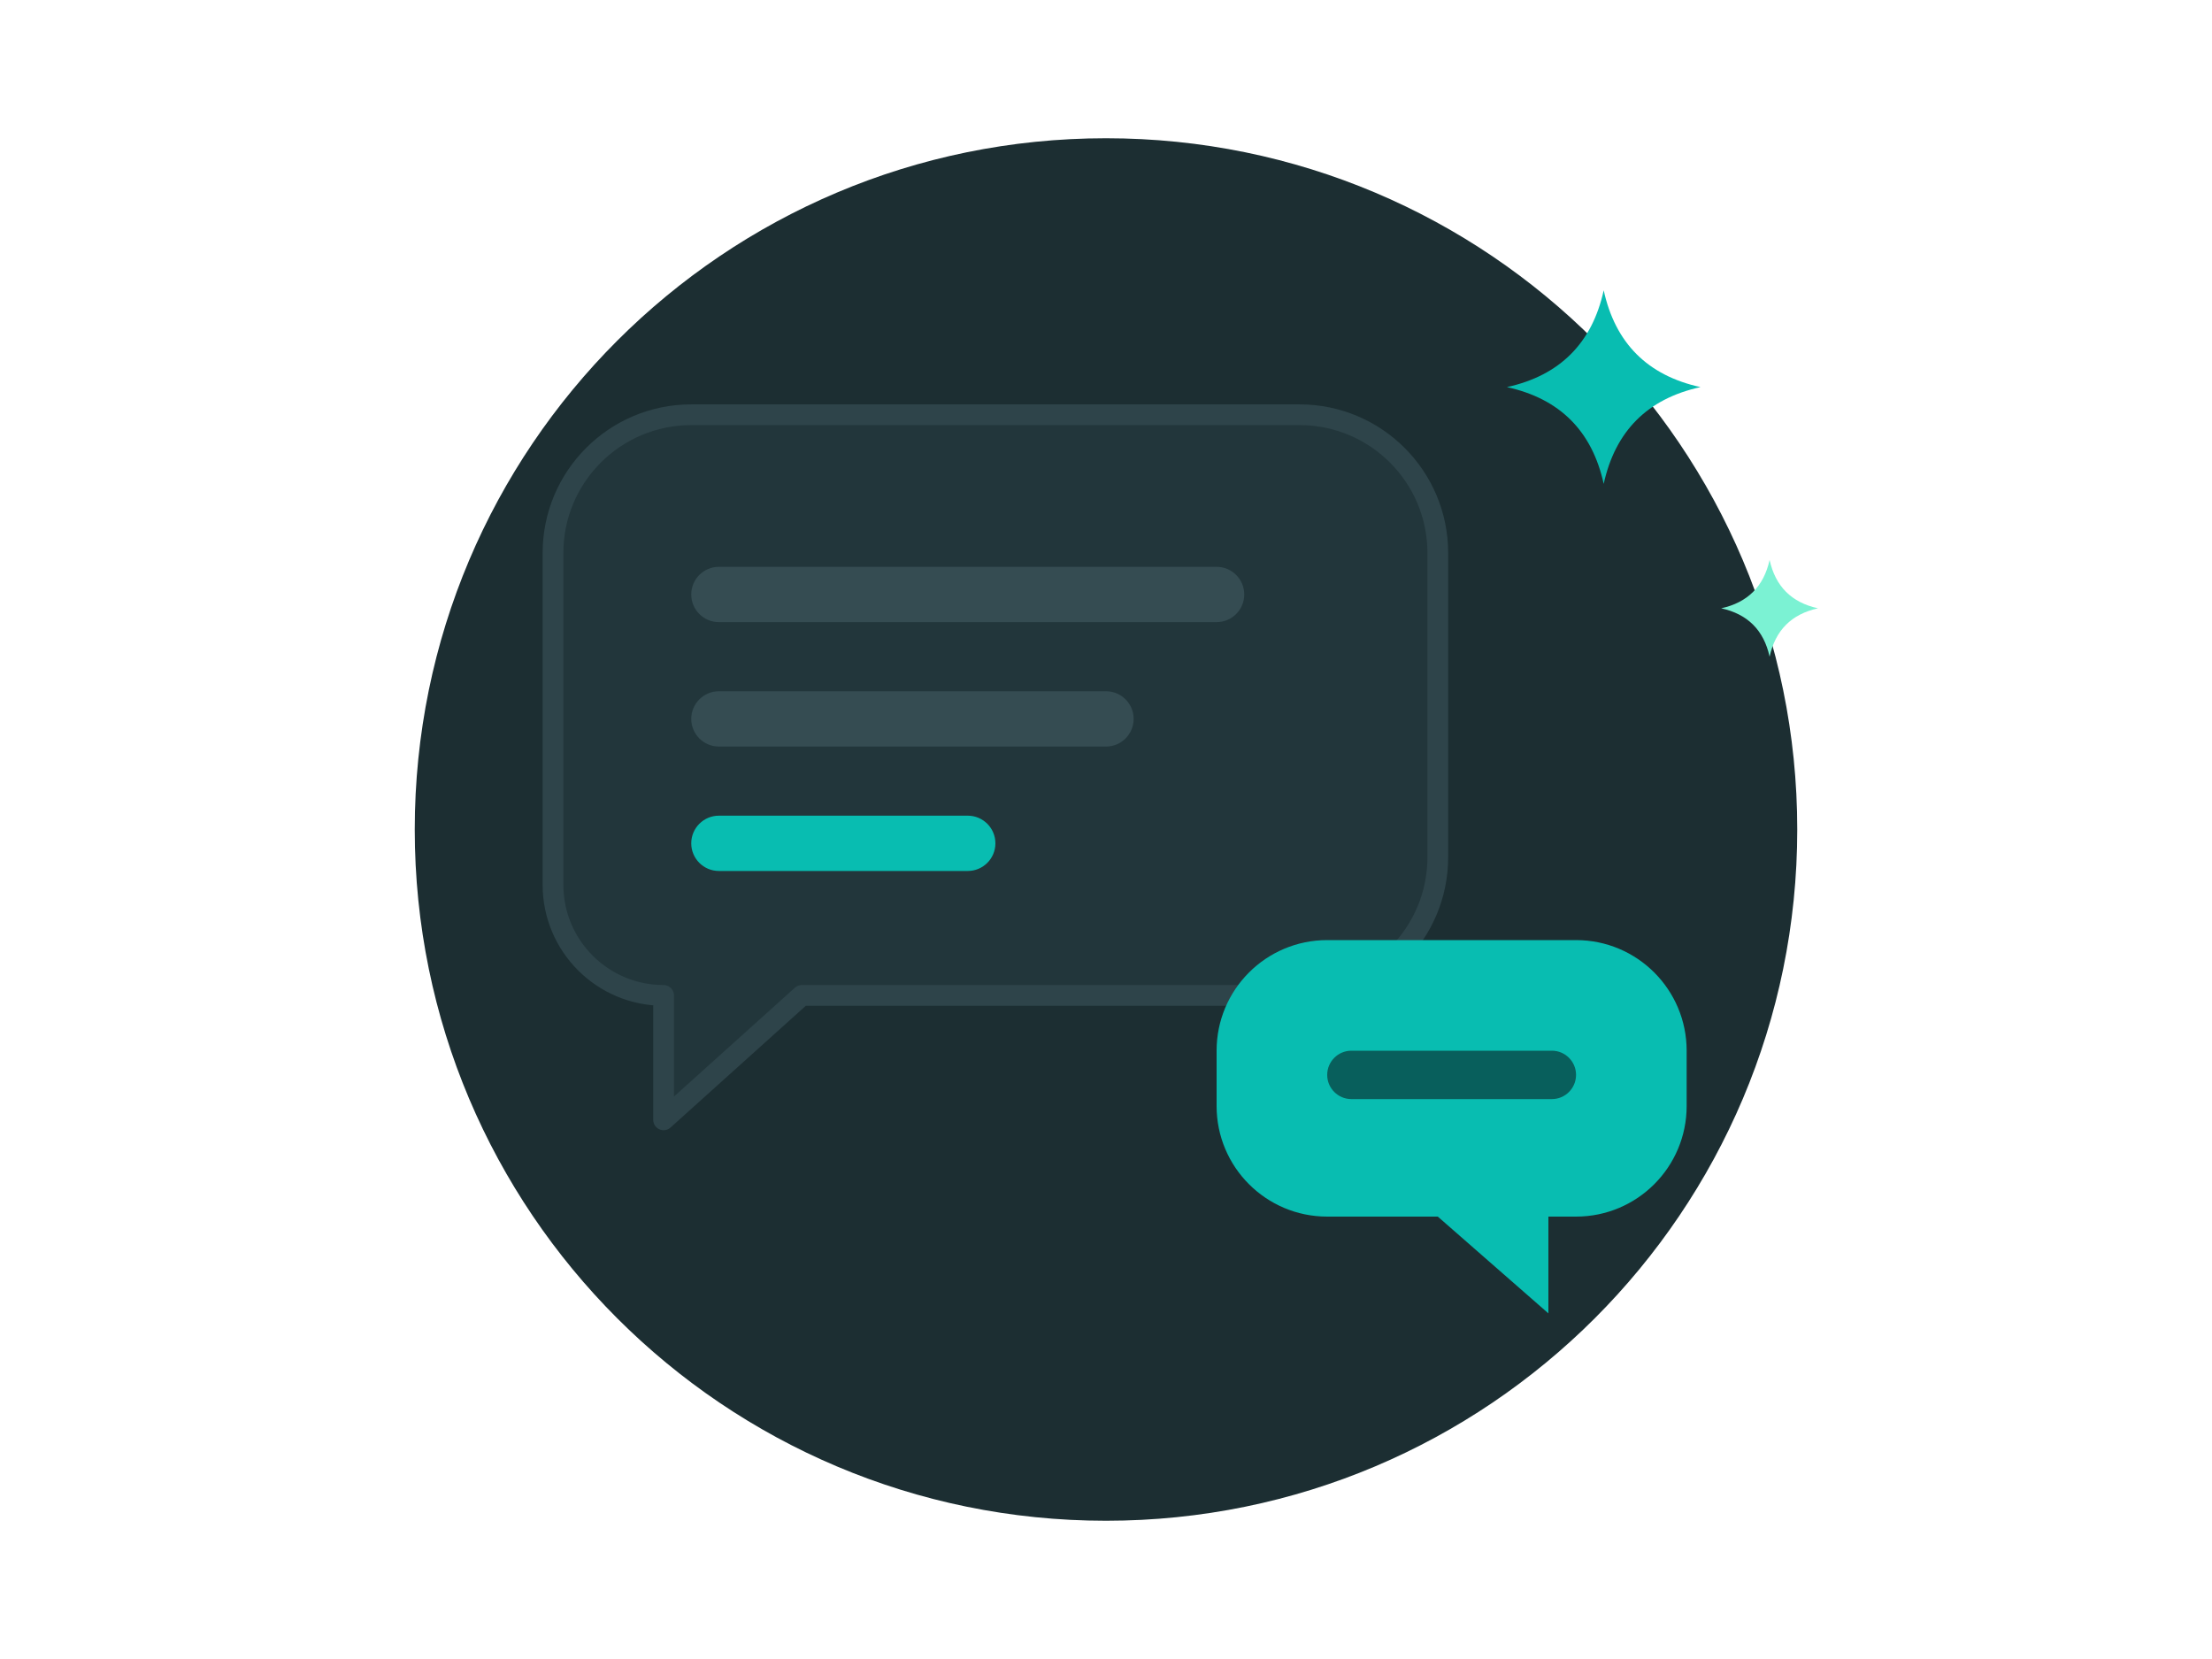
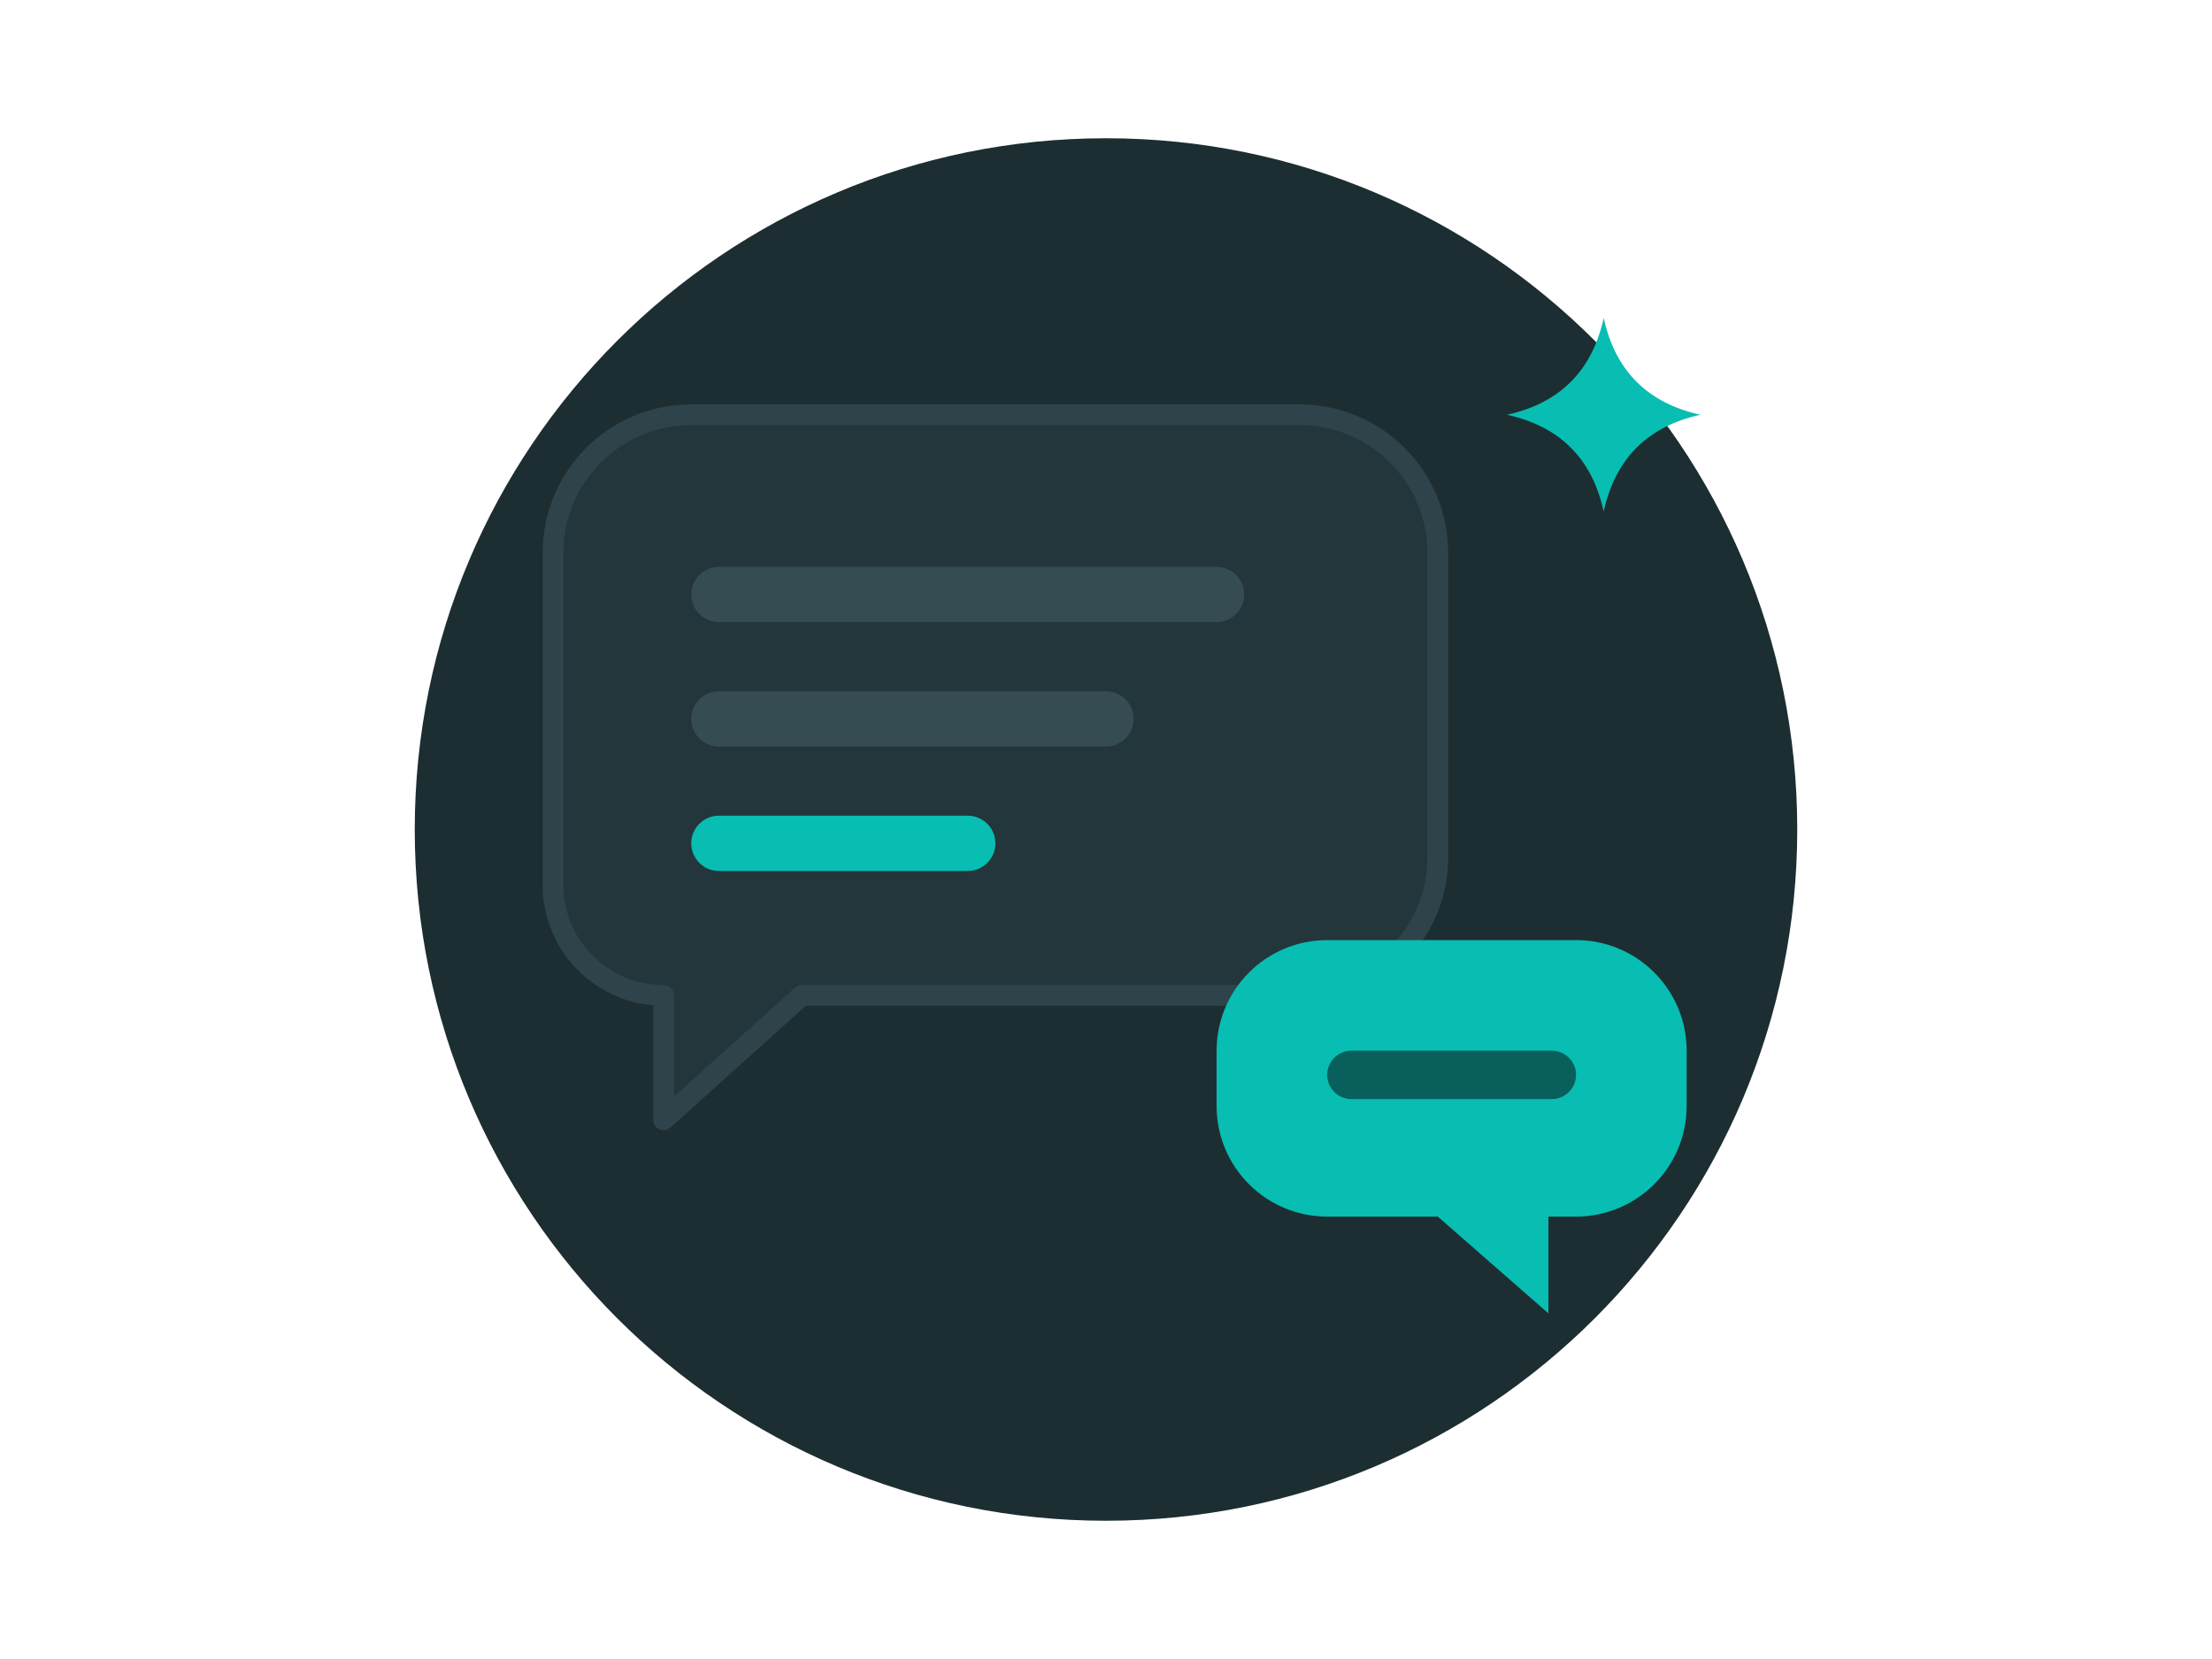
<svg xmlns="http://www.w3.org/2000/svg" viewBox="0 0 160 120" width="160" height="120">
  <circle cx="80" cy="60" r="50" fill="#1C2E32" />
  <path d="M40 40a10 10 0 0 1 10-10h44a10 10 0 0 1 10 10v22a10 10 0 0 1-10 10h-36l-10 9v-9a8 8 0 0 1-8-8z" fill="#22363B" stroke="#2E444A" stroke-width="1.5" stroke-linejoin="round" />
  <rect x="50" y="41" width="40" height="4" rx="2" fill="#354C52" />
  <rect x="50" y="50" width="32" height="4" rx="2" fill="#354C52" />
  <rect x="50" y="59" width="22" height="4" rx="2" fill="#08BDB1" />
  <path d="M88 76a8 8 0 0 1 8-8h18a8 8 0 0 1 8 8v4a8 8 0 0 1-8 8h-2v7l-8-7h-8a8 8 0 0 1-8-8z" fill="#08BDB1" />
  <rect x="96" y="76" width="18" height="3.5" rx="1.75" fill="#081316" opacity="0.55" />
-   <path d="M116 21 Q117.26 26.74 123 28 Q117.26 29.26 116 35 Q114.74 29.26 109 28 Q114.74 26.74 116 21Z" fill="#08BDB1" />
-   <path d="M128 40.5 Q128.63 43.37 131.5 44 Q128.63 44.63 128 47.5 Q127.37 44.63 124.5 44 Q127.37 43.37 128 40.5Z" fill="#7BF2D3" />
+   <path d="M116 23 Q117.26 28.74 123 30 Q117.26 31.26 116 37 Q114.74 31.26 109 30 Q114.74 28.74 116 23Z" fill="#08BDB1" />
</svg>
